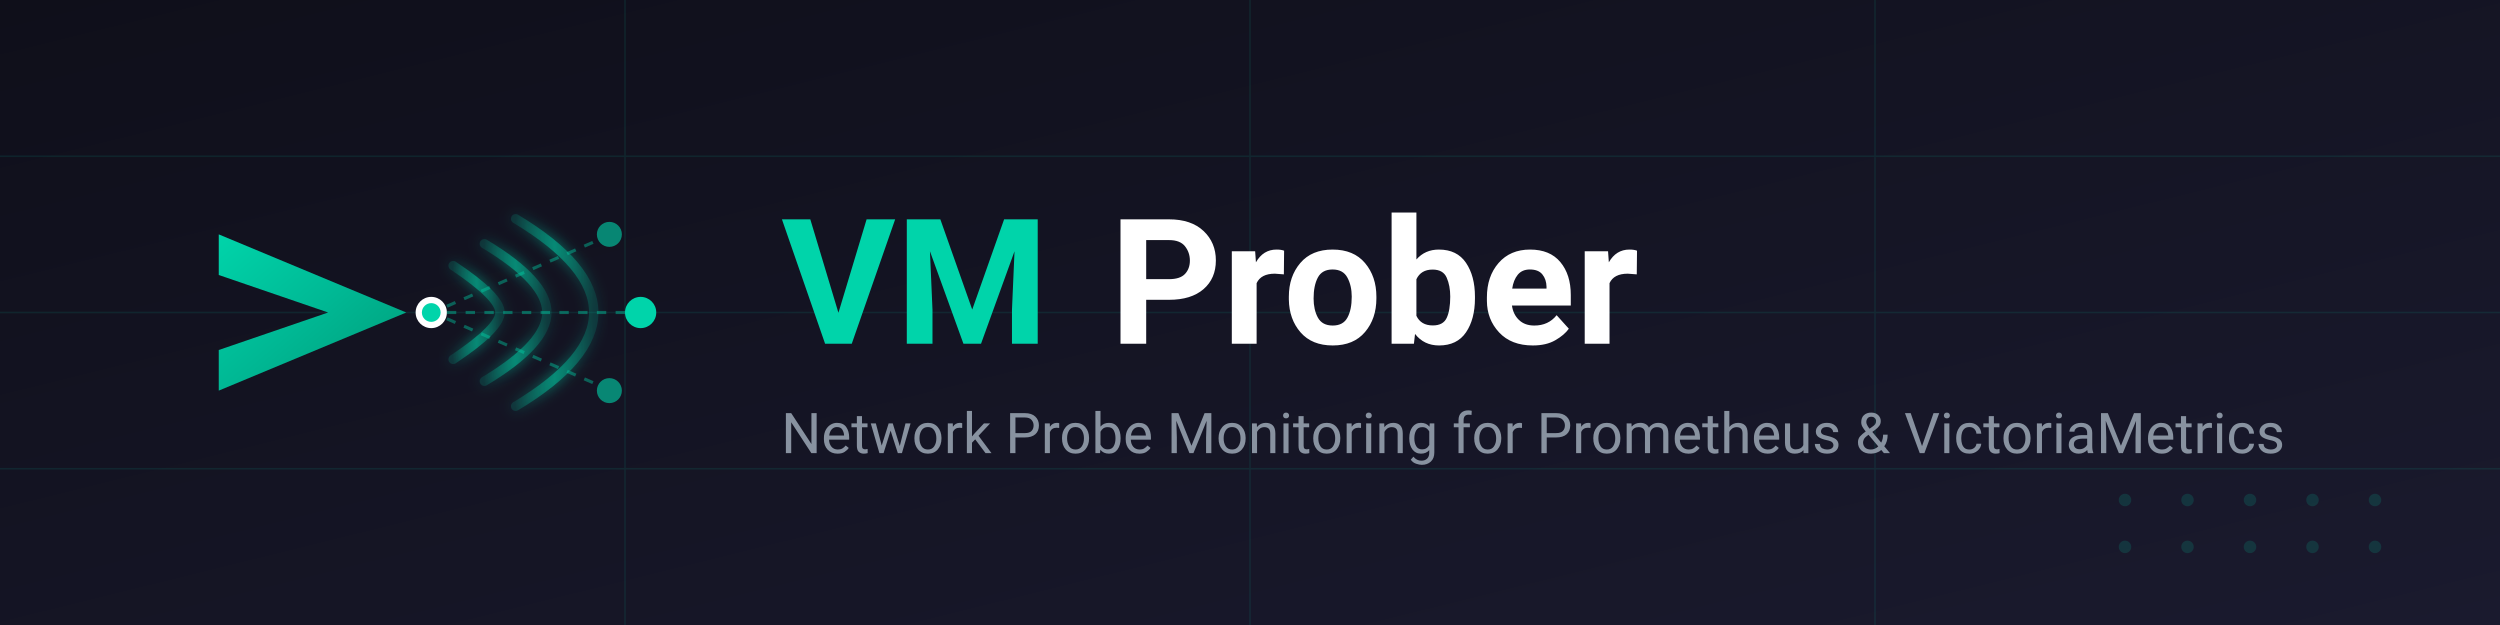
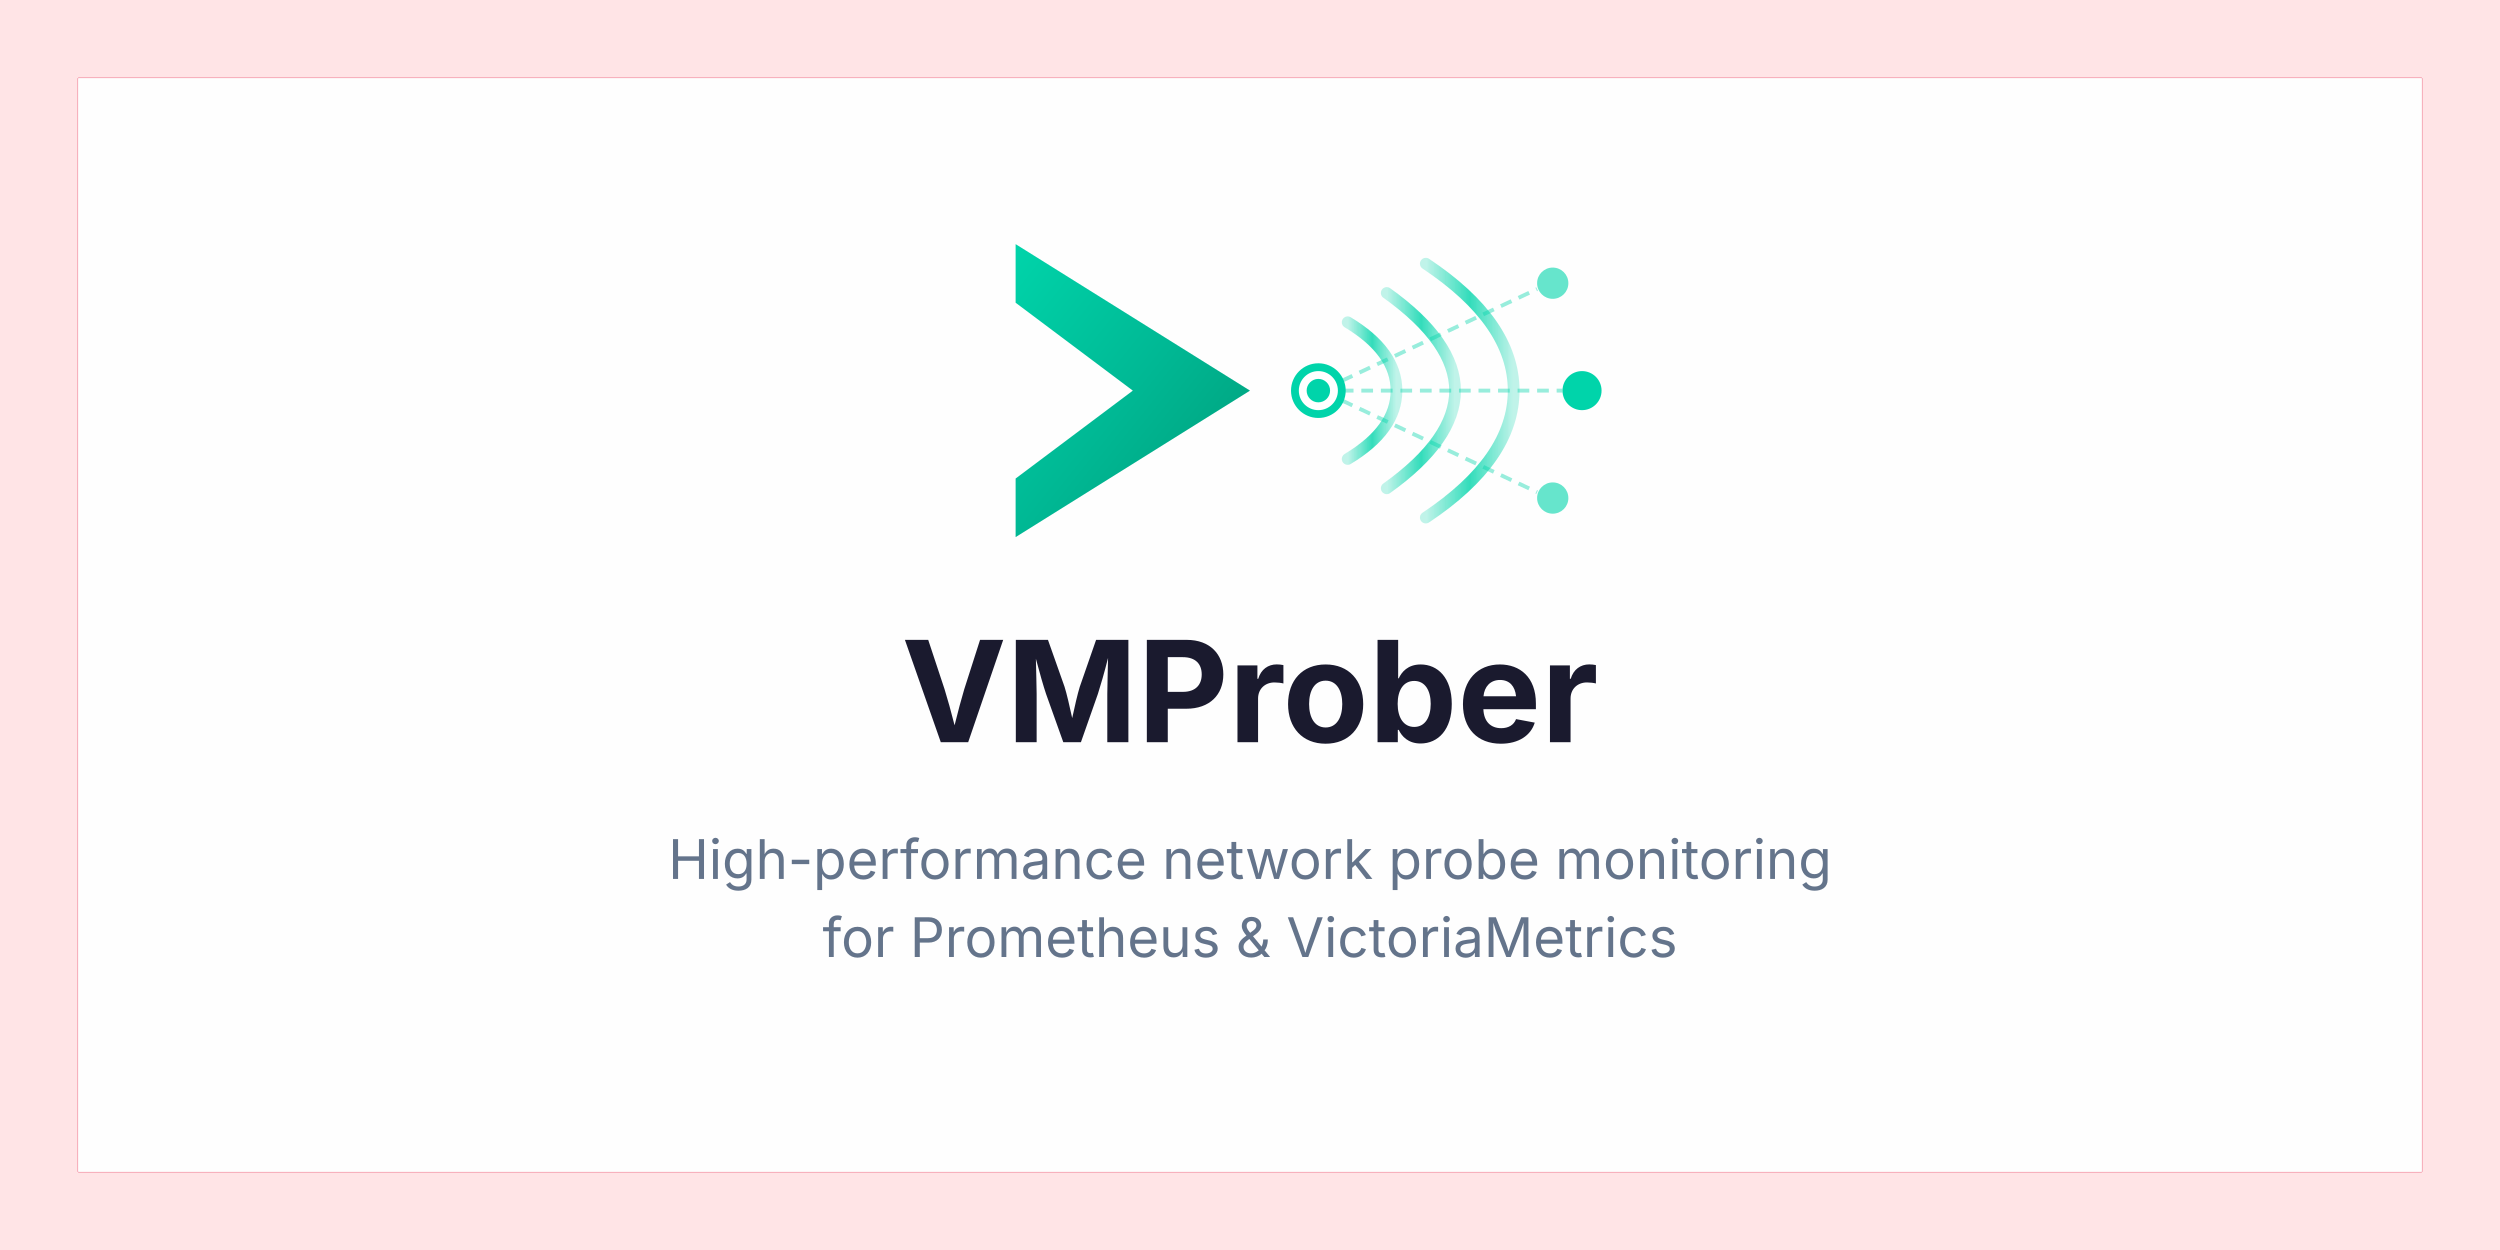
- <svg xmlns="http://www.w3.org/2000/svg" viewBox="0 0 800 200">
+ <svg xmlns="http://www.w3.org/2000/svg" viewBox="0 0 1280 640">
  <defs>
-     <linearGradient id="bgGrad" x1="0%" y1="0%" x2="100%" y2="100%">
-       <stop offset="0%" style="stop-color:#0f0f1a" />
-       <stop offset="100%" style="stop-color:#1a1a2e" />
-     </linearGradient>
    <linearGradient id="probeGrad" x1="0%" y1="0%" x2="100%" y2="100%">
      <stop offset="0%" style="stop-color:#00D4AA" />
      <stop offset="50%" style="stop-color:#00B894" />
      <stop offset="100%" style="stop-color:#009B77" />
    </linearGradient>
    <linearGradient id="waveGrad" x1="0%" y1="0%" x2="100%" y2="0%">
-       <stop offset="0%" style="stop-color:#00D4AA;stop-opacity:0.2" />
-       <stop offset="50%" style="stop-color:#00D4AA;stop-opacity:0.8" />
-       <stop offset="100%" style="stop-color:#00D4AA;stop-opacity:0.2" />
+       <stop offset="0%" style="stop-color:#00D4AA;stop-opacity:0.3" />
+       <stop offset="50%" style="stop-color:#00D4AA;stop-opacity:1" />
+       <stop offset="100%" style="stop-color:#00D4AA;stop-opacity:0.3" />
    </linearGradient>
-     <filter id="glow">
-       <feGaussianBlur stdDeviation="2" result="coloredBlur" />
-       <feMerge>
-         <feMergeNode in="coloredBlur" />
-         <feMergeNode in="SourceGraphic" />
-       </feMerge>
-     </filter>
  </defs>
-   <rect width="800" height="200" fill="url(#bgGrad)" />
-   <g stroke="#00D4AA" stroke-width="0.5" opacity="0.1">
-     <line x1="0" y1="50" x2="800" y2="50" />
-     <line x1="0" y1="100" x2="800" y2="100" />
-     <line x1="0" y1="150" x2="800" y2="150" />
-     <line x1="200" y1="0" x2="200" y2="200" />
-     <line x1="400" y1="0" x2="400" y2="200" />
-     <line x1="600" y1="0" x2="600" y2="200" />
-   </g>
-   <g transform="translate(50, 50)">
-     <g filter="url(#glow)" opacity="0.7">
-       <path d="M 95 35 Q 110 45, 110 50 Q 110 55, 95 65" fill="none" stroke="url(#waveGrad)" stroke-width="3" stroke-linecap="round" />
-       <path d="M 105 28 Q 125 40, 125 50 Q 125 60, 105 72" fill="none" stroke="url(#waveGrad)" stroke-width="3" stroke-linecap="round" />
-       <path d="M 115 20 Q 140 35, 140 50 Q 140 65, 115 80" fill="none" stroke="url(#waveGrad)" stroke-width="3" stroke-linecap="round" />
+   <rect width="1280" height="640" fill="#ffe4e6" />
+   <line x1="40" y1="40" x2="40" y2="600" stroke="#e11d48" stroke-width="1" opacity="0.3" />
+   <line x1="1240" y1="40" x2="1240" y2="600" stroke="#e11d48" stroke-width="1" opacity="0.3" />
+   <line x1="40" y1="40" x2="1240" y2="40" stroke="#e11d48" stroke-width="1" opacity="0.3" />
+   <line x1="40" y1="600" x2="1240" y2="600" stroke="#e11d48" stroke-width="1" opacity="0.3" />
+   <rect x="40" y="40" width="1200" height="560" fill="#fefefe" />
+   <g transform="translate(640, 200)">
+     <path d="M -80 -50 L 0 0 L -80 50 L -80 30 L -40 0 L -80 -30 Z" fill="url(#probeGrad)" transform="scale(1.5)" />
+     <g opacity="0.8">
+       <path d="M 50 -35 Q 75 -20, 75 0 Q 75 20, 50 35" fill="none" stroke="url(#waveGrad)" stroke-width="6" stroke-linecap="round" />
+       <path d="M 70 -50 Q 105 -25, 105 0 Q 105 25, 70 50" fill="none" stroke="url(#waveGrad)" stroke-width="6" stroke-linecap="round" />
+       <path d="M 90 -65 Q 135 -35, 135 0 Q 135 35, 90 65" fill="none" stroke="url(#waveGrad)" stroke-width="6" stroke-linecap="round" />
    </g>
-     <path d="M 20 25 L 80 50 L 20 75 L 20 62 L 55 50 L 20 38 Z" fill="url(#probeGrad)" />
-     <circle cx="88" cy="50" r="5" fill="#ffffff" />
-     <circle cx="88" cy="50" r="3" fill="#00D4AA" />
-     <circle cx="145" cy="25" r="4" fill="#00D4AA" opacity="0.6" />
-     <circle cx="155" cy="50" r="5" fill="#00D4AA" />
-     <circle cx="145" cy="75" r="4" fill="#00D4AA" opacity="0.6" />
-     <g stroke="#00D4AA" stroke-width="1" stroke-dasharray="3,3" opacity="0.4">
-       <line x1="93" y1="48" x2="141" y2="27" />
-       <line x1="93" y1="50" x2="150" y2="50" />
-       <line x1="93" y1="52" x2="141" y2="73" />
+     <circle cx="35" cy="0" r="12" fill="#ffffff" stroke="#00D4AA" stroke-width="4" />
+     <circle cx="35" cy="0" r="6" fill="#00D4AA" />
+     <circle cx="155" cy="-55" r="8" fill="#00D4AA" opacity="0.6" />
+     <circle cx="170" cy="0" r="10" fill="#00D4AA" />
+     <circle cx="155" cy="55" r="8" fill="#00D4AA" opacity="0.6" />
+     <g stroke="#00D4AA" stroke-width="2" stroke-dasharray="6,4" opacity="0.4">
+       <line x1="47" y1="-5" x2="147" y2="-52" />
+       <line x1="47" y1="0" x2="160" y2="0" />
+       <line x1="47" y1="5" x2="147" y2="52" />
    </g>
  </g>
-   <g transform="translate(250, 100)">
-     <text x="0" y="10" font-family="'Segoe UI', 'SF Pro Display', Roboto, sans-serif" font-size="56" font-weight="700" fill="#00D4AA">VM</text>
-     <text x="105" y="10" font-family="'Segoe UI', 'SF Pro Display', Roboto, sans-serif" font-size="56" font-weight="700" fill="#ffffff">Prober</text>
-   </g>
-   <text x="250" y="145" font-family="'Segoe UI', 'SF Pro Display', Roboto, sans-serif" font-size="18" font-weight="400" fill="#8892a0">
-     Network Probe Monitoring for Prometheus &amp; VictoriaMetrics
-   </text>
-   <g fill="#00D4AA" opacity="0.15">
-     <circle cx="680" cy="160" r="2" />
-     <circle cx="700" cy="160" r="2" />
-     <circle cx="720" cy="160" r="2" />
-     <circle cx="740" cy="160" r="2" />
-     <circle cx="760" cy="160" r="2" />
-     <circle cx="680" cy="175" r="2" />
-     <circle cx="700" cy="175" r="2" />
-     <circle cx="720" cy="175" r="2" />
-     <circle cx="740" cy="175" r="2" />
-     <circle cx="760" cy="175" r="2" />
-   </g>
+   <text x="640" y="380" font-family="'SF Pro Display', 'Segoe UI', system-ui, -apple-system, sans-serif" font-size="72" font-weight="700" fill="#1a1a2e" text-anchor="middle">VMProber</text>
+   <text x="640" y="450" font-family="'SF Pro Display', 'Segoe UI', system-ui, -apple-system, sans-serif" font-size="28" font-weight="400" fill="#64748b" text-anchor="middle">High-performance network probe monitoring</text>
+   <text x="640" y="490" font-family="'SF Pro Display', 'Segoe UI', system-ui, -apple-system, sans-serif" font-size="28" font-weight="400" fill="#64748b" text-anchor="middle">for Prometheus &amp; VictoriaMetrics</text>
</svg>
